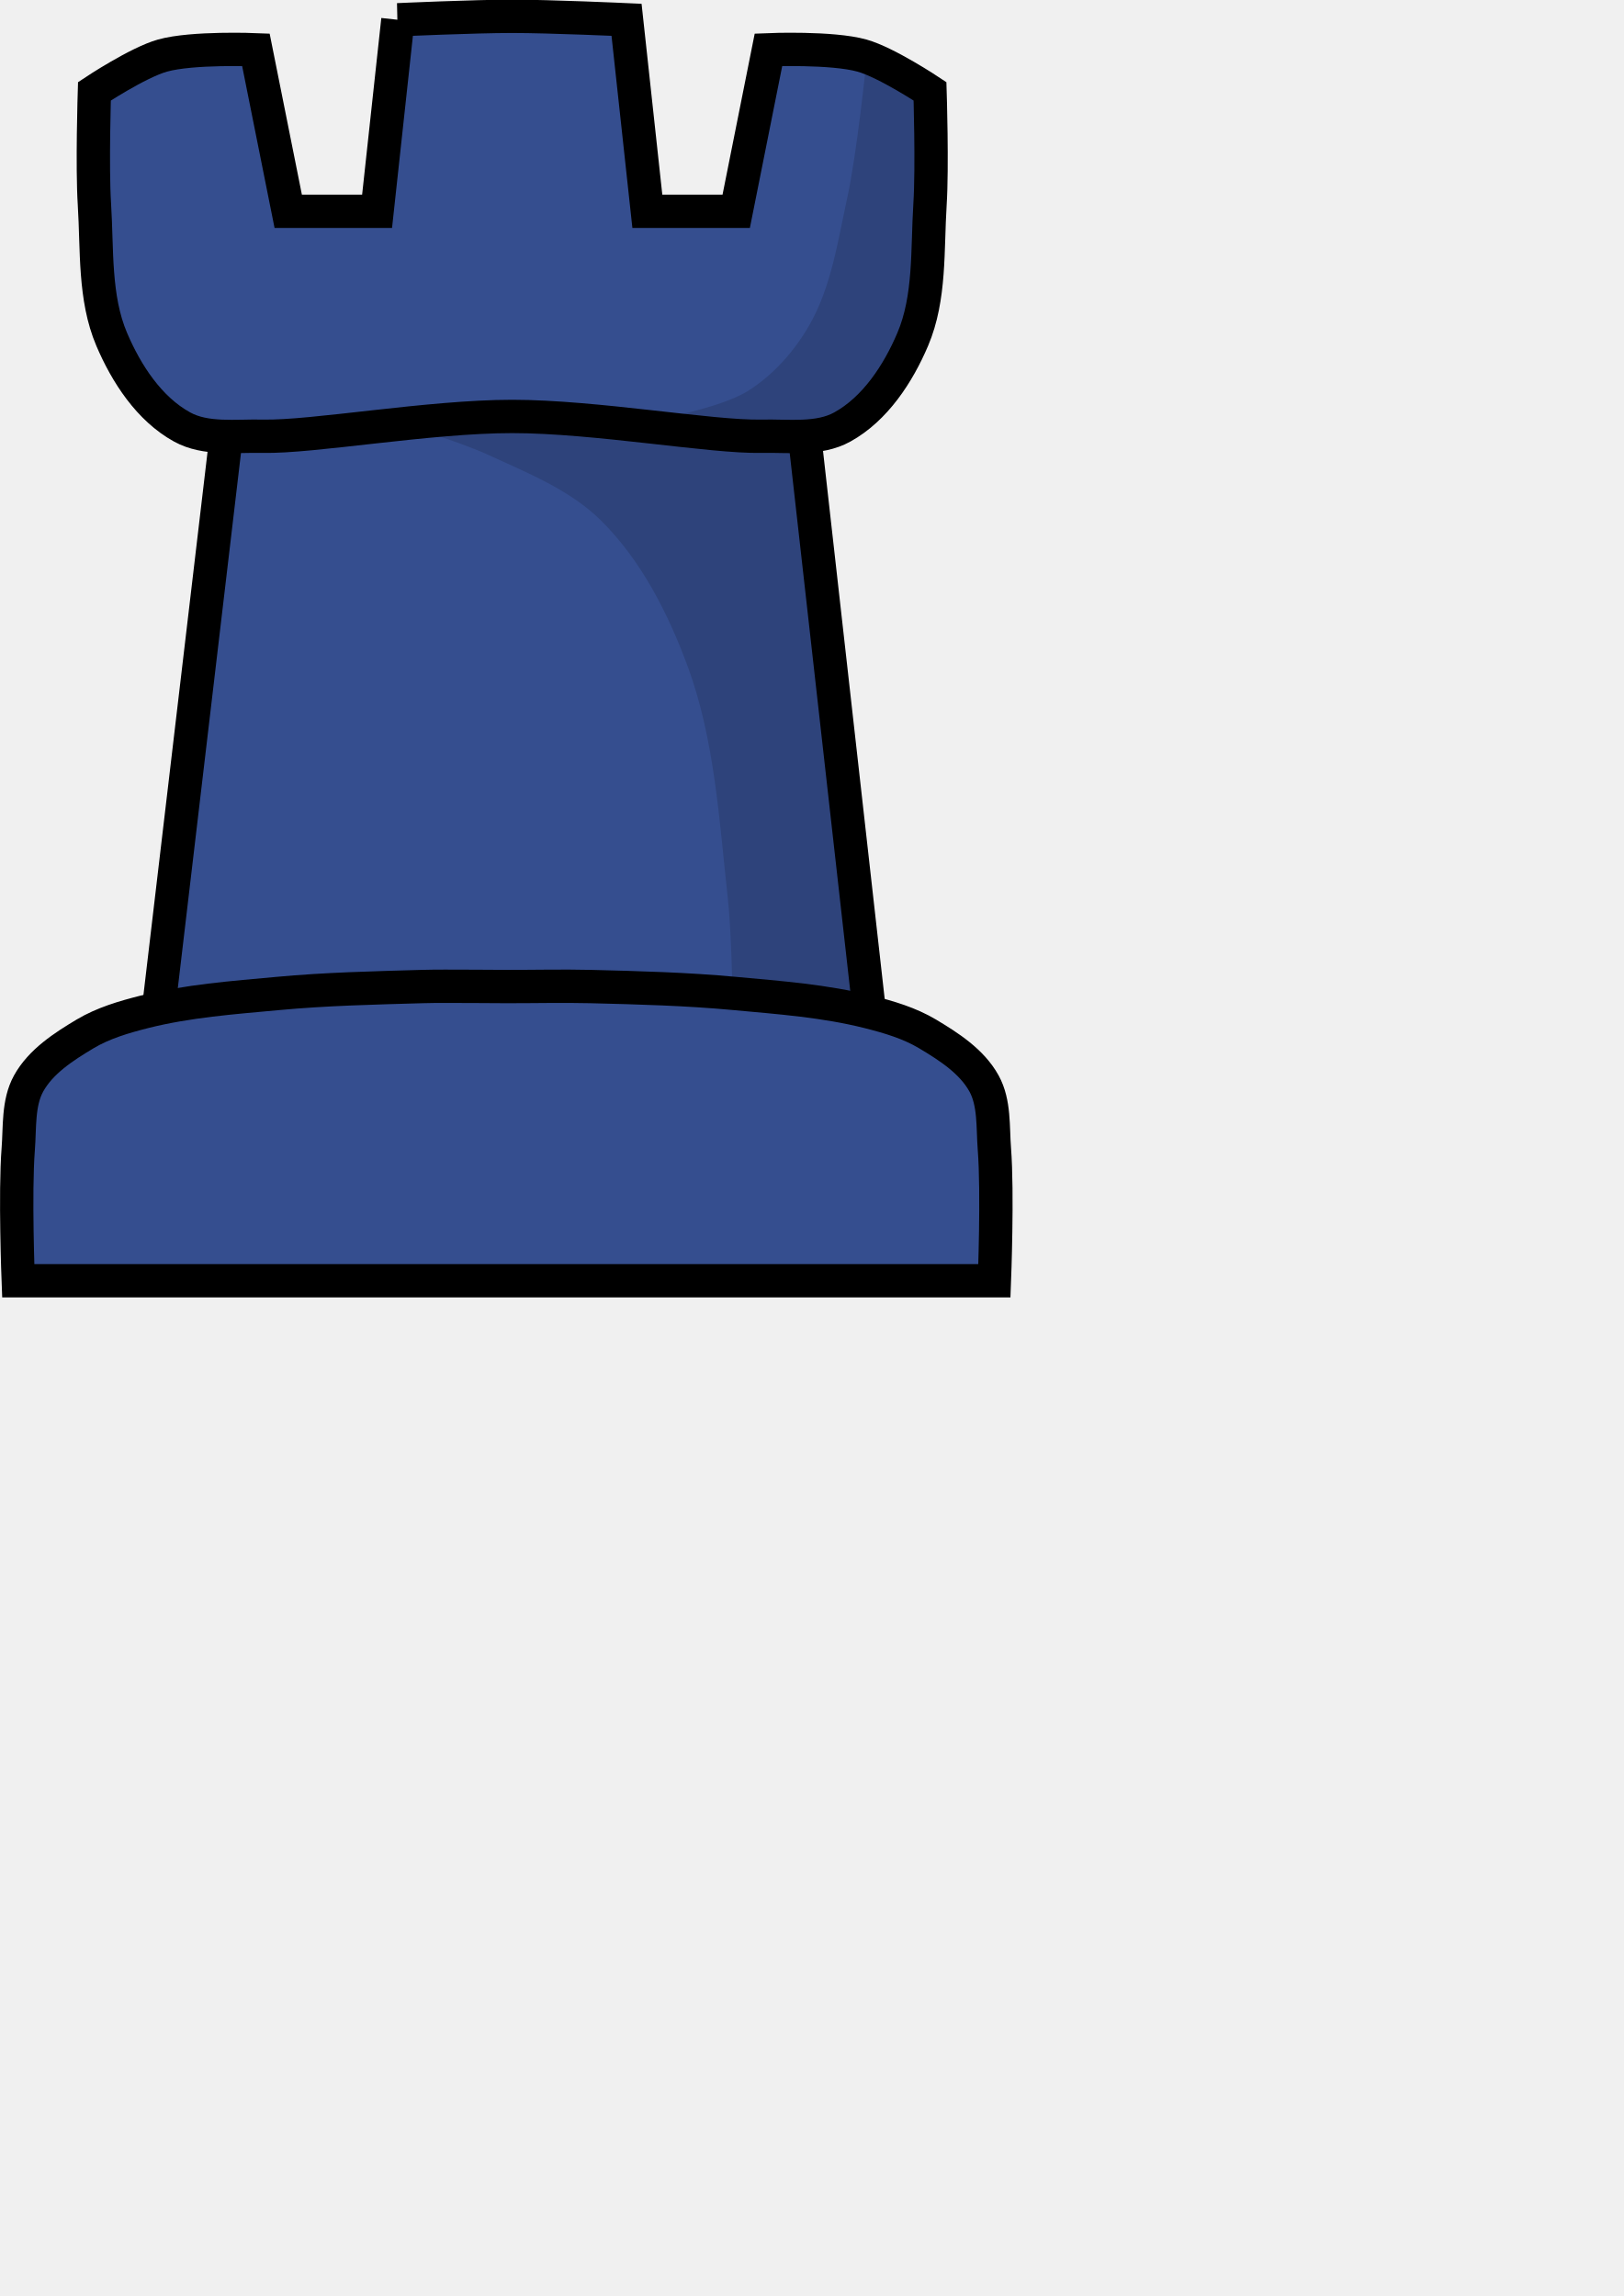
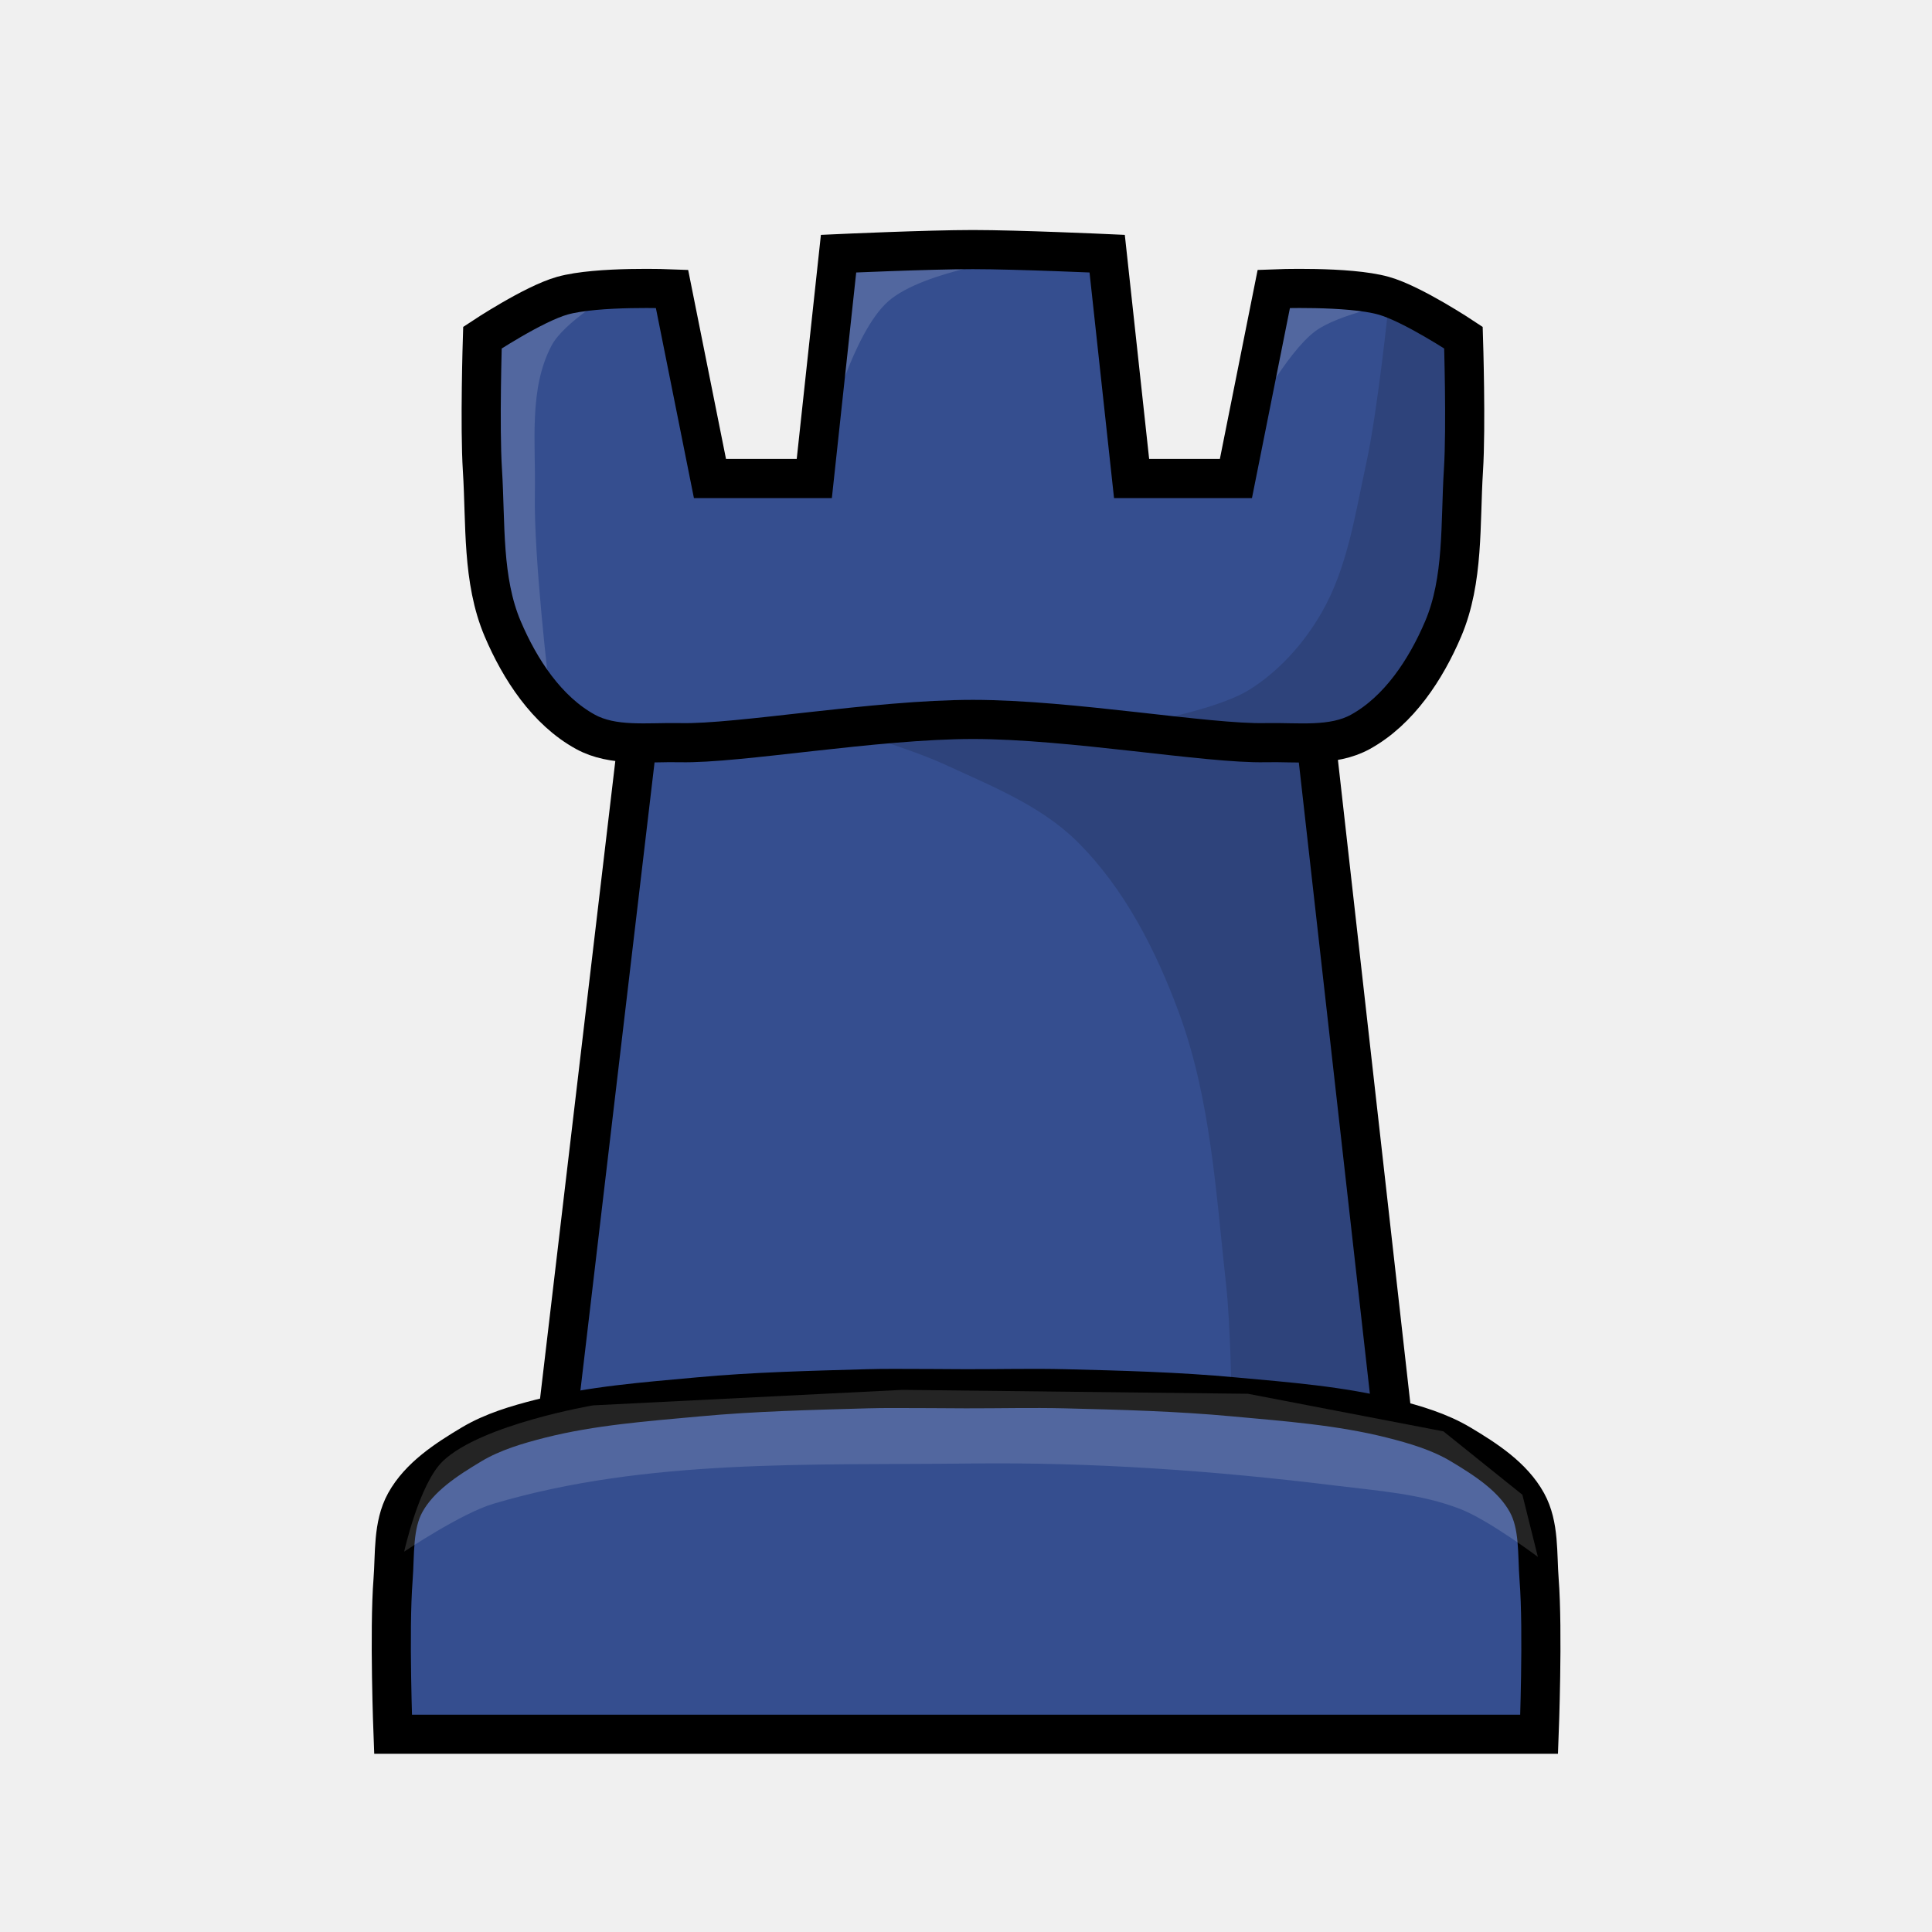
- <svg xmlns="http://www.w3.org/2000/svg" width="210mm" height="297mm" version="1.1" viewBox="0 0 210 297" xmlnsSvg="http://www.w3.org/2000/svg">
-   <g transform="matrix(8.6221 0 0 8.6221 -119.43 -2299.8)">
-     <path d="m21.535 266.98c-0.572 0-1.716 0.052-1.716 0.052l-0.312 2.873h-1.333l-0.485-2.423s-0.951-0.039-1.401 0.087c-0.37 0.104-1.021 0.536-1.021 0.536s-0.036 1.132 0 1.696c0.043 0.679-0.007 1.399 0.259 2.025 0.22 0.517 0.563 1.044 1.056 1.315 0.232 0.128 0.503 0.144 0.777 0.142-0.041 0.019-0.082 0.037-0.122 0.057l-1 8.472c0.04 0.01 0.079 0.019 0.119 0.028-0.115 0.022-0.23 0.047-0.344 0.076-0.304 0.077-0.613 0.168-0.883 0.329-0.323 0.193-0.666 0.415-0.848 0.744-0.161 0.292-0.13 0.655-0.156 0.987-0.051 0.656 0 1.973 0 1.973h14.643s0.051-1.317 0-1.973c-0.026-0.332 0.005-0.695-0.156-0.987-0.181-0.329-0.525-0.551-0.848-0.744-0.27-0.161-0.578-0.252-0.883-0.329-0.084-0.021-0.168-0.041-0.253-0.058 0.084-0.015 0.168-0.031 0.252-0.046l-0.957-8.497c-0.023-0.011-0.045-0.022-0.068-0.034 0.223-6e-3 0.44-0.035 0.63-0.141 0.492-0.272 0.836-0.798 1.056-1.315 0.266-0.626 0.216-1.346 0.259-2.025 0.036-0.564 0-1.696 0-1.696s-0.651-0.433-1.021-0.536c-0.451-0.126-1.402-0.087-1.402-0.087l-0.484 2.423h-1.333l-0.312-2.873s-1.143-0.052-1.716-0.052z" fill="#354e8f" stroke="#000" stroke-width="1e-8" />
-     <path d="m26.846 267.67s-0.14 1.365-0.286 2.034c-0.142 0.65-0.239 1.336-0.571 1.912-0.225 0.391-0.543 0.749-0.926 0.987-0.433 0.268-1.462 0.441-1.462 0.441l0.917 0.156 1.419 0.113 1.064-0.537 0.684-1.186 0.156-1.8-0.026-1.687z" fill-opacity=".14" stroke-width="0" />
-     <path d="m19.785 273.07s0.94 0.28 1.385 0.485c0.594 0.274 1.231 0.526 1.696 0.987 0.601 0.595 1.005 1.387 1.298 2.181 0.41 1.109 0.476 2.321 0.606 3.496 0.052 0.471 0.069 1.419 0.069 1.419l2.129 0.312-1.09-8.74-1.956-0.052-2.215-0.19z" fill-opacity=".14" stroke-width="0" />
-     <g fill="none" stroke="#000" stroke-width=".5">
-       <path d="m20.532 281.53c-0.116 3.7e-4 -0.233 2.2e-4 -0.349 4e-3 -0.722 0.021-1.444 0.037-2.163 0.104-0.673 0.062-1.353 0.112-2.008 0.277-0.304 0.077-0.613 0.168-0.883 0.329-0.323 0.193-0.666 0.415-0.848 0.744-0.161 0.292-0.13 0.655-0.156 0.987-0.051 0.656 0 1.973 0 1.973h14.643s0.051-1.317 0-1.973c-0.026-0.332 0.005-0.695-0.156-0.987-0.181-0.329-0.525-0.551-0.848-0.744-0.27-0.161-0.578-0.252-0.883-0.329-0.655-0.165-1.335-0.215-2.008-0.277-0.719-0.067-1.442-0.086-2.164-0.104-0.421-0.01-0.843 8.3e-4 -1.264 0-0.305-6e-4 -0.61-5e-3 -0.915-4e-3z" />
-       <path d="m19.82 267.03-0.312 2.873h-1.333l-0.485-2.423s-0.951-0.039-1.401 0.087c-0.37 0.104-1.021 0.536-1.021 0.536s-0.036 1.132 0 1.696c0.043 0.679-0.007 1.399 0.259 2.025 0.22 0.517 0.563 1.044 1.056 1.315 0.356 0.196 0.805 0.13 1.211 0.139 0.744 0.017 2.49-0.297 3.741-0.297 1.251 1e-5 2.997 0.314 3.74 0.297 0.406-9e-3 0.856 0.058 1.212-0.139 0.492-0.272 0.836-0.798 1.056-1.315 0.266-0.626 0.216-1.346 0.259-2.025 0.036-0.564 0-1.696 0-1.696s-0.651-0.433-1.021-0.536c-0.451-0.126-1.402-0.087-1.402-0.087l-0.484 2.423h-1.333l-0.312-2.873s-1.143-0.052-1.716-0.052c-0.572 0-1.716 0.052-1.716 0.052z" />
-       <path d="m17.237 273.34-1 8.472m10.644 0-0.956-8.496" />
+ <svg xmlns="http://www.w3.org/2000/svg" width="45" height="45" version="1.1" xml:space="preserve">
+   <g transform="matrix(1.823 0 0 1.823 -5.418 -57.463)">
+     <path d="m15.404 34.709c-0.572 0-1.716 0.052-1.716 0.052l-0.312 2.873h-1.333l-0.485-2.423s-0.951-0.039-1.401 0.087c-0.37 0.104-1.021 0.536-1.021 0.536s-0.036 1.132 0 1.696c0.043 0.679-0.007 1.399 0.259 2.025 0.22 0.517 0.563 1.044 1.056 1.315 0.232 0.128 0.503 0.144 0.777 0.142-0.041 0.019-0.082 0.037-0.122 0.057l-1 8.472c0.04 0.01 0.079 0.019 0.119 0.028-0.115 0.022-0.23 0.047-0.344 0.076-0.304 0.077-0.613 0.168-0.883 0.329-0.323 0.193-0.666 0.415-0.848 0.744-0.161 0.292-0.13 0.655-0.156 0.987-0.051 0.656 0 1.973 0 1.973h14.643s0.051-1.317 0-1.973c-0.026-0.332 0.005-0.695-0.156-0.987-0.181-0.329-0.525-0.551-0.848-0.744-0.27-0.161-0.578-0.252-0.883-0.329-0.084-0.021-0.168-0.041-0.253-0.058 0.084-0.015 0.168-0.031 0.252-0.046l-0.957-8.497c-0.023-0.011-0.045-0.022-0.068-0.034 0.223-6e-3 0.44-0.035 0.63-0.141 0.492-0.272 0.836-0.798 1.056-1.315 0.266-0.626 0.216-1.346 0.259-2.025 0.036-0.564 0-1.696 0-1.696s-0.651-0.433-1.021-0.536c-0.451-0.126-1.402-0.087-1.402-0.087l-0.484 2.423h-1.333l-0.312-2.873s-1.143-0.052-1.716-0.052z" fill="#354e8f" stroke="#000" stroke-width="1e-8" />
+     <path d="m20.715 35.402s-0.14 1.365-0.286 2.034c-0.142 0.65-0.239 1.336-0.571 1.912-0.225 0.391-0.543 0.749-0.926 0.987-0.433 0.268-1.462 0.441-1.462 0.441l0.917 0.156 1.419 0.113 1.064-0.537 0.684-1.186 0.156-1.8-0.026-1.687z" fill-opacity=".14" stroke-width="0" />
+     <path d="m13.654 40.802s0.94 0.28 1.385 0.485c0.594 0.274 1.231 0.526 1.696 0.987 0.601 0.595 1.005 1.387 1.298 2.181 0.41 1.109 0.476 2.321 0.606 3.496 0.052 0.471 0.069 1.419 0.069 1.419l2.129 0.312-1.09-8.74-1.956-0.052-2.215-0.19z" fill-opacity=".14" stroke-width="0" />
+     <path d="m14.401 49.261c-0.116 3.7e-4 -0.233 2.2e-4 -0.349 4e-3 -0.722 0.021-1.444 0.037-2.163 0.104-0.673 0.062-1.353 0.112-2.008 0.277-0.304 0.077-0.613 0.168-0.883 0.329-0.323 0.193-0.666 0.415-0.848 0.744-0.161 0.292-0.13 0.655-0.156 0.987-0.051 0.656 0 1.973 0 1.973h14.643s0.051-1.317 0-1.973c-0.026-0.332 0.005-0.695-0.156-0.987-0.181-0.329-0.525-0.551-0.848-0.744-0.27-0.161-0.578-0.252-0.883-0.329-0.655-0.165-1.335-0.215-2.008-0.277-0.719-0.067-1.442-0.086-2.164-0.104-0.421-0.01-0.843 8.3e-4 -1.264 0-0.305-6e-4 -0.61-5e-3 -0.915-4e-3z" fill="none" stroke="#000" stroke-width=".5" />
+     <path d="m11.106 41.07-1 8.472m10.644 0-0.956-8.496" fill="none" stroke="#000" stroke-width=".5" />
+     <g fill="#fff" fill-opacity=".143" stroke-width="0">
+       <path d="m8.136 51.346s0.727-0.489 1.141-0.612c1.952-0.579 4.05-0.49 6.085-0.514 1.563-0.019 3.129 0.091 4.68 0.283 0.534 0.066 1.085 0.103 1.587 0.298 0.362 0.14 0.992 0.612 0.992 0.612l-0.198-0.794-1.009-0.81-2.497-0.48-4.415-0.05-3.952 0.198s-1.424 0.241-1.918 0.711c-0.304 0.289-0.496 1.158-0.496 1.158z" />
+       <path d="m9.988 40.299s-0.199-1.652-0.182-2.481c0.013-0.632-0.082-1.327 0.215-1.885 0.16-0.3 0.777-0.661 0.777-0.661l-1.257 0.298-0.446 0.364v2.017l0.149 1.505z" />
+       <path d="m13.527 37.108 0.017-0.083s0.32-1.251 0.777-1.654c0.456-0.402 1.736-0.562 1.736-0.562l-2.315-0.083z" />
+       <path d="m18.951 36.893s0.45-0.861 0.827-1.141c0.295-0.22 1.042-0.364 1.042-0.364l-1.587-0.198z" />
    </g>
+     <path d="m13.376 37.635h-1.333l-0.485-2.423s-0.951-0.039-1.401 0.087c-0.37 0.104-1.021 0.536-1.021 0.536s-0.036 1.132 0 1.696c0.043 0.679-0.007 1.399 0.259 2.025 0.22 0.517 0.563 1.044 1.056 1.315 0.356 0.196 0.805 0.13 1.211 0.139 0.744 0.017 2.49-0.297 3.741-0.297 1.251 1e-5 2.997 0.314 3.74 0.297 0.406-9e-3 0.856 0.058 1.212-0.139 0.492-0.272 0.836-0.798 1.056-1.315 0.266-0.626 0.216-1.346 0.259-2.025 0.036-0.564 0-1.696 0-1.696s-0.651-0.433-1.021-0.536c-0.451-0.126-1.402-0.087-1.402-0.087l-0.484 2.423h-1.333l-0.312-2.873s-1.143-0.052-1.716-0.052c-0.572 0-1.716 0.052-1.716 0.052z" fill="none" stroke="#000" stroke-width=".5" />
  </g>
</svg>
